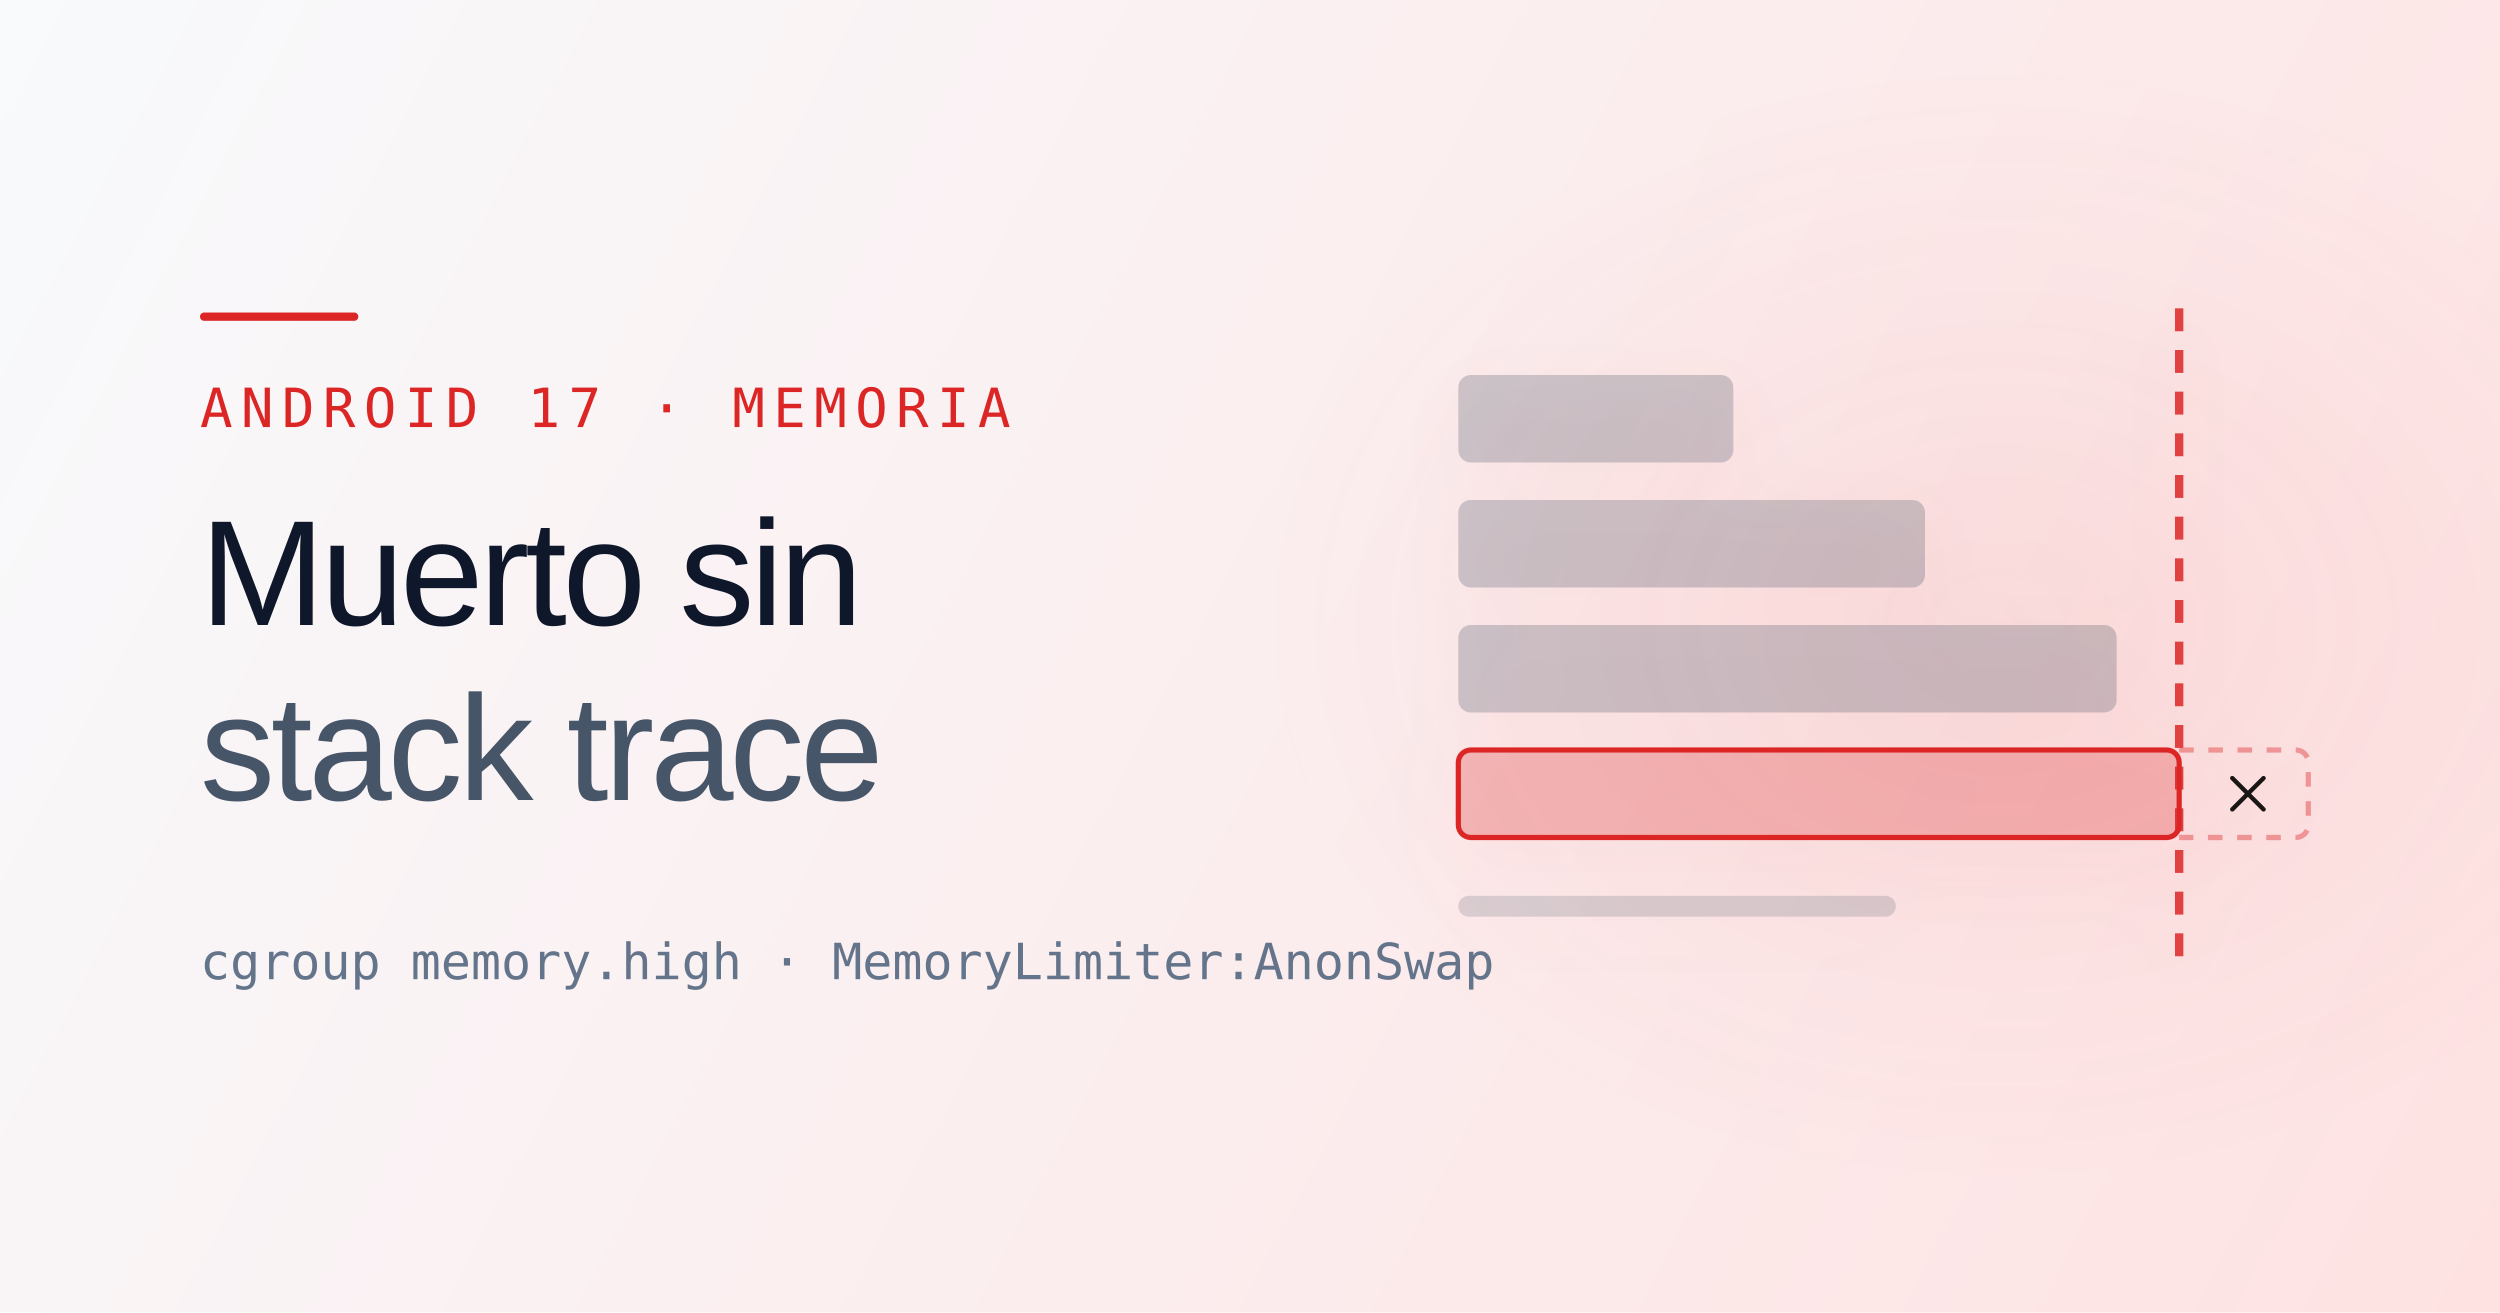
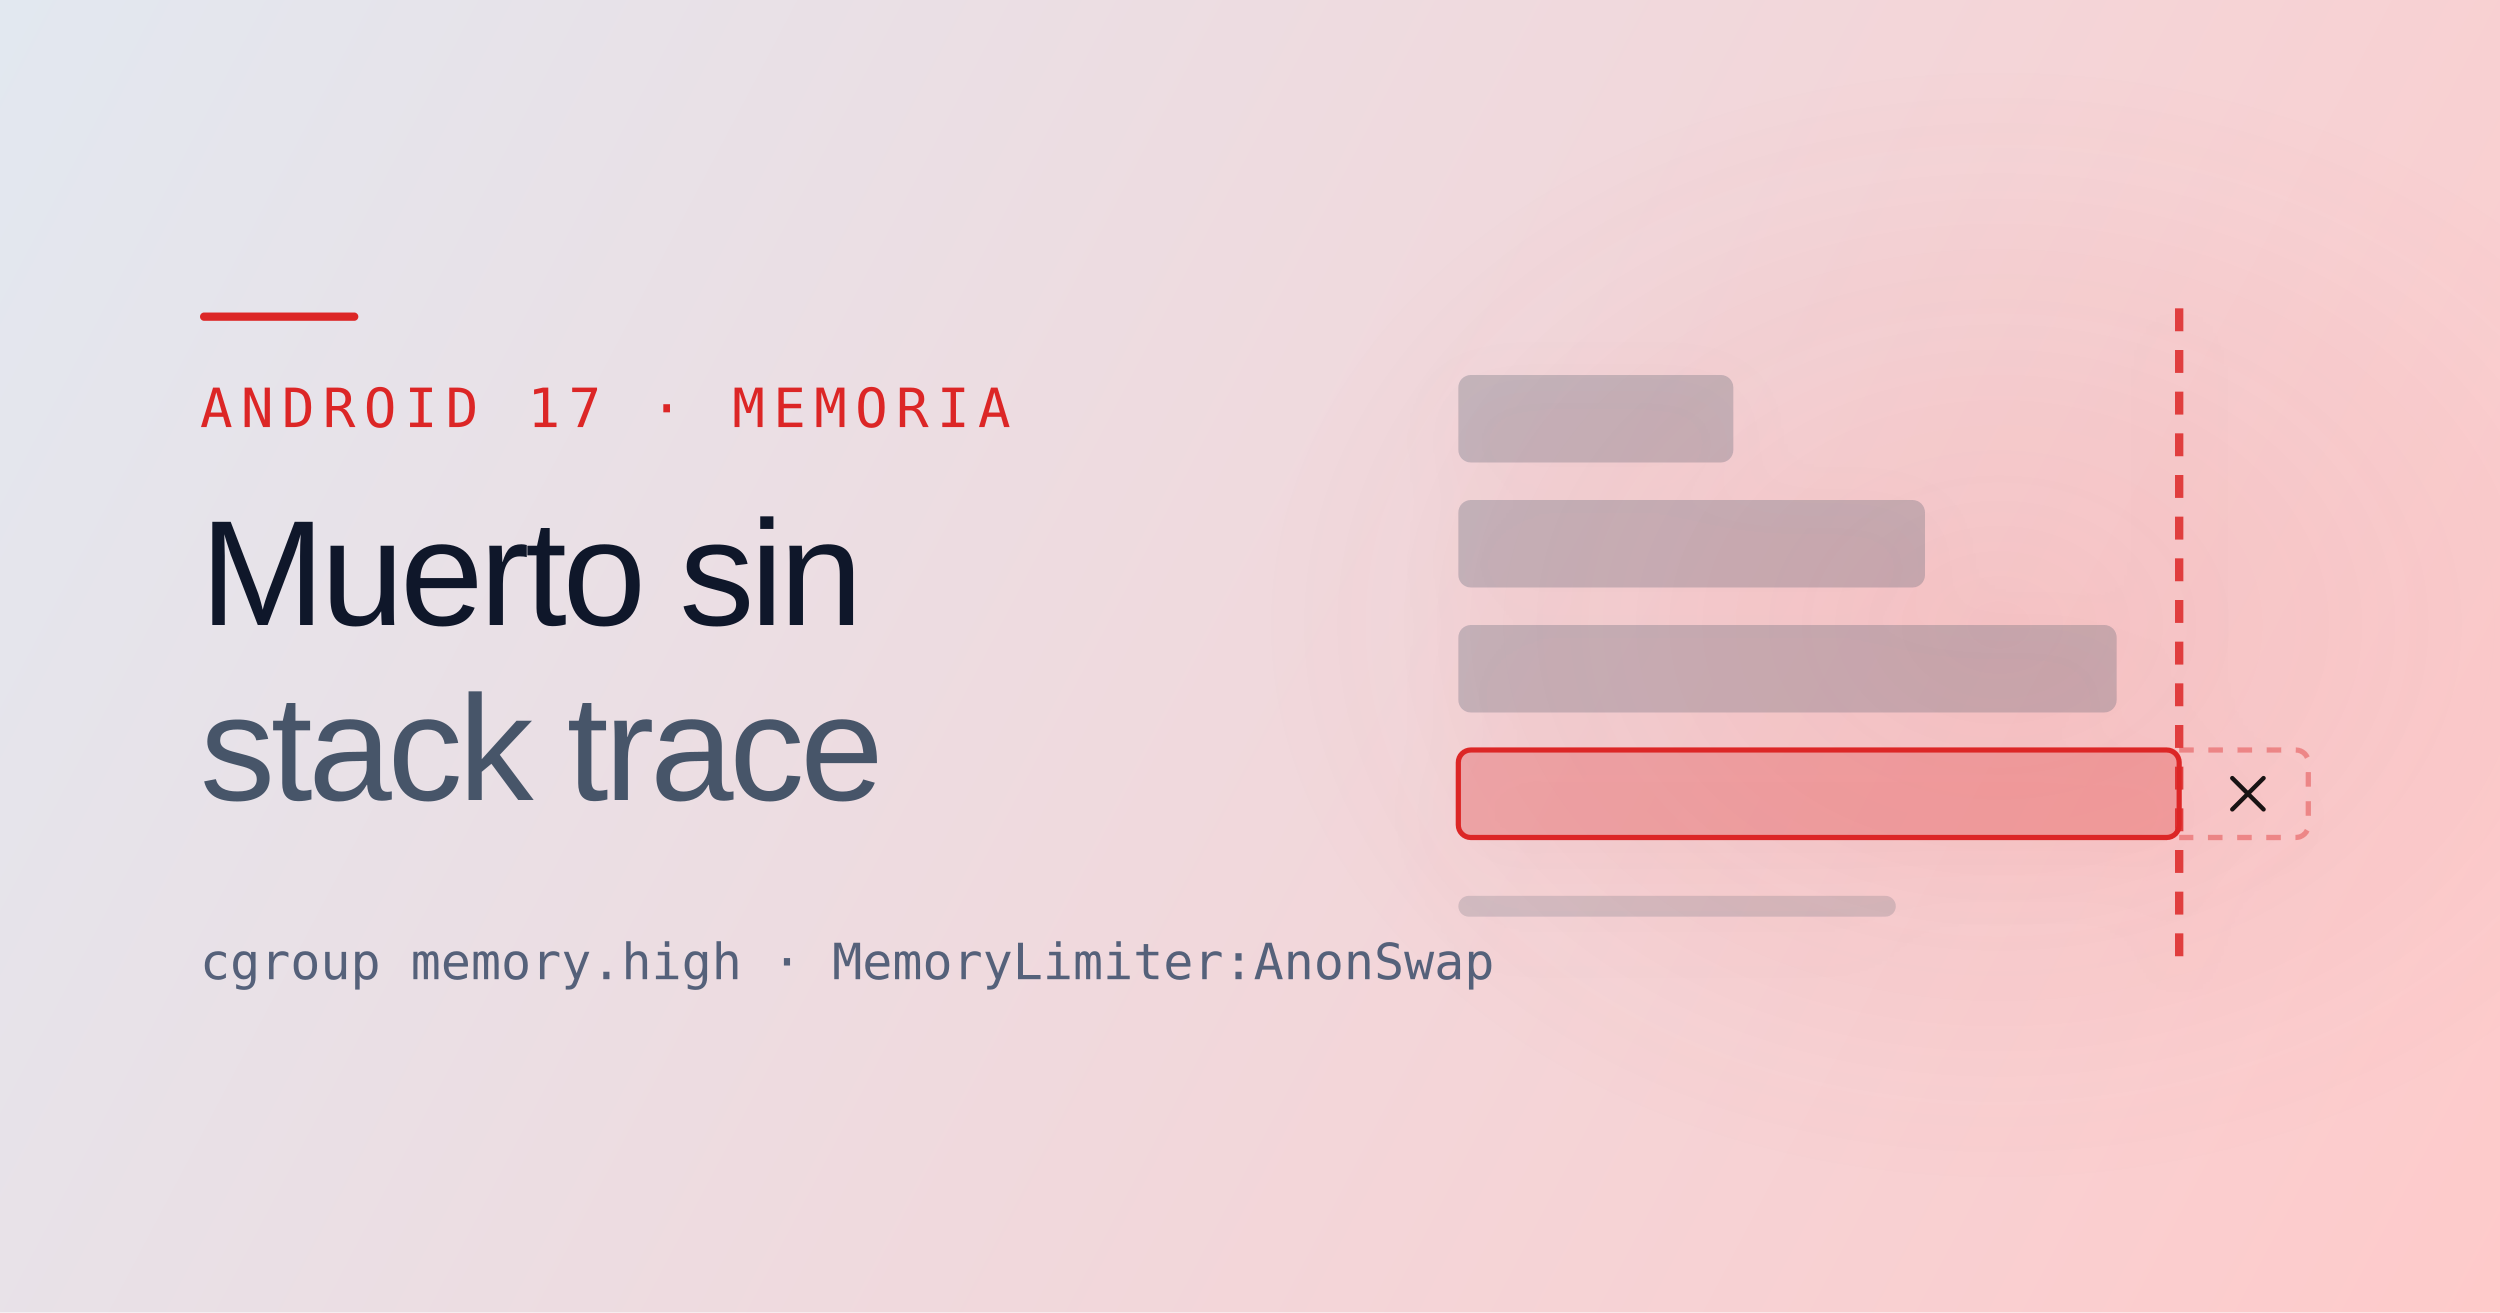
<svg xmlns="http://www.w3.org/2000/svg" viewBox="0 0 1200 630" fill="none" role="img" aria-label="Banner de límites de memoria en Android 17 — muerto sin stack trace.">
  <defs>
    <linearGradient id="bg-android-17-memory-limits-es-light" x1="0" y1="0" x2="1200" y2="630" gradientUnits="userSpaceOnUse">
-       <stop offset="0%" stop-color="#F8FAFC" />
-       <stop offset="100%" stop-color="#FEE2E2" />
+       <stop offset="0%" stop-color="#E2E8F0" />
+       <stop offset="100%" stop-color="#FECACA" />
    </linearGradient>
    <radialGradient id="glow-android-17-memory-limits-es-light" cx="50%" cy="50%" r="50%">
-       <stop offset="0%" stop-color="#DC2626" stop-opacity="0.072" />
+       <stop offset="0%" stop-color="#DC2626" stop-opacity="0.088" />
      <stop offset="100%" stop-color="#DC2626" stop-opacity="0" />
    </radialGradient>
    <filter id="lift-android-17-memory-limits-es-light" x="-30%" y="-30%" width="160%" height="160%">
-       <feDropShadow dx="0" dy="10" stdDeviation="18" flood-color="#DC2626" flood-opacity="0.09" />
+       <feDropShadow dx="0" dy="10" stdDeviation="18" flood-color="#DC2626" flood-opacity="0.11" />
    </filter>
  </defs>
  <rect width="1200" height="630" fill="url(#bg-android-17-memory-limits-es-light)" />
  <ellipse cx="960" cy="300" rx="360" ry="270" fill="url(#glow-android-17-memory-limits-es-light)" />
  <g filter="url(#lift-android-17-memory-limits-es-light)">
    <path d="M1046 148 V468" stroke="#DC2626" stroke-width="4" stroke-dasharray="11 9" opacity="0.85" />
    <rect x="700" y="180" width="132" height="42" rx="6" fill="#475569" opacity="0.28" />
    <rect x="700" y="240" width="224" height="42" rx="6" fill="#475569" opacity="0.28" />
    <rect x="700" y="300" width="316" height="42" rx="6" fill="#475569" opacity="0.28" />
    <rect x="700" y="360" width="346" height="42" rx="6" fill="#DC2626" opacity="0.26" />
    <rect x="700" y="360" width="346" height="42" rx="6" fill="none" stroke="#DC2626" stroke-width="2.5" />
    <path d="M1046 360 h56 a6 6 0 0 1 6 6 v30 a6 6 0 0 1 -6 6 h-56" fill="none" stroke="#DC2626" stroke-width="2.5" stroke-dasharray="7 7" opacity="0.4" />
    <g transform="translate(1064 366) scale(1.25)" opacity="0.9" fill="none" stroke="#DC2626" stroke-width="1.36" stroke-linecap="round" stroke-linejoin="round">
      <path fill="none" stroke="currentColor" stroke-linecap="round" stroke-linejoin="round" stroke-width="1.7" d="M18 6L6 18M6 6l12 12" />
    </g>
    <rect x="700" y="430" width="210" height="10" rx="5" fill="#475569" opacity="0.2" />
  </g>
  <rect x="96" y="150" width="76" height="4" rx="2" fill="#DC2626" />
  <text x="96" y="205" font-family="'IBM Plex Mono',ui-monospace,monospace" font-size="26" letter-spacing="4" fill="#DC2626">ANDROID 17 · MEMORIA</text>
  <text x="96" y="300" font-family="Switzer,'Helvetica Neue',Arial,sans-serif" font-size="72" font-weight="500" letter-spacing="-2" fill="#0F172A">Muerto sin</text>
  <text x="96" y="384" font-family="Switzer,'Helvetica Neue',Arial,sans-serif" font-size="72" font-weight="500" letter-spacing="-2" fill="#475569">stack trace</text>
-   <text x="96" y="470" font-family="'IBM Plex Mono',ui-monospace,monospace" font-size="24" fill="#64748B">cgroup memory.high · MemoryLimiter:AnonSwap</text>
+   <text x="96" y="470" font-family="'IBM Plex Mono',ui-monospace,monospace" font-size="24" fill="#55617A">cgroup memory.high · MemoryLimiter:AnonSwap</text>
</svg>
